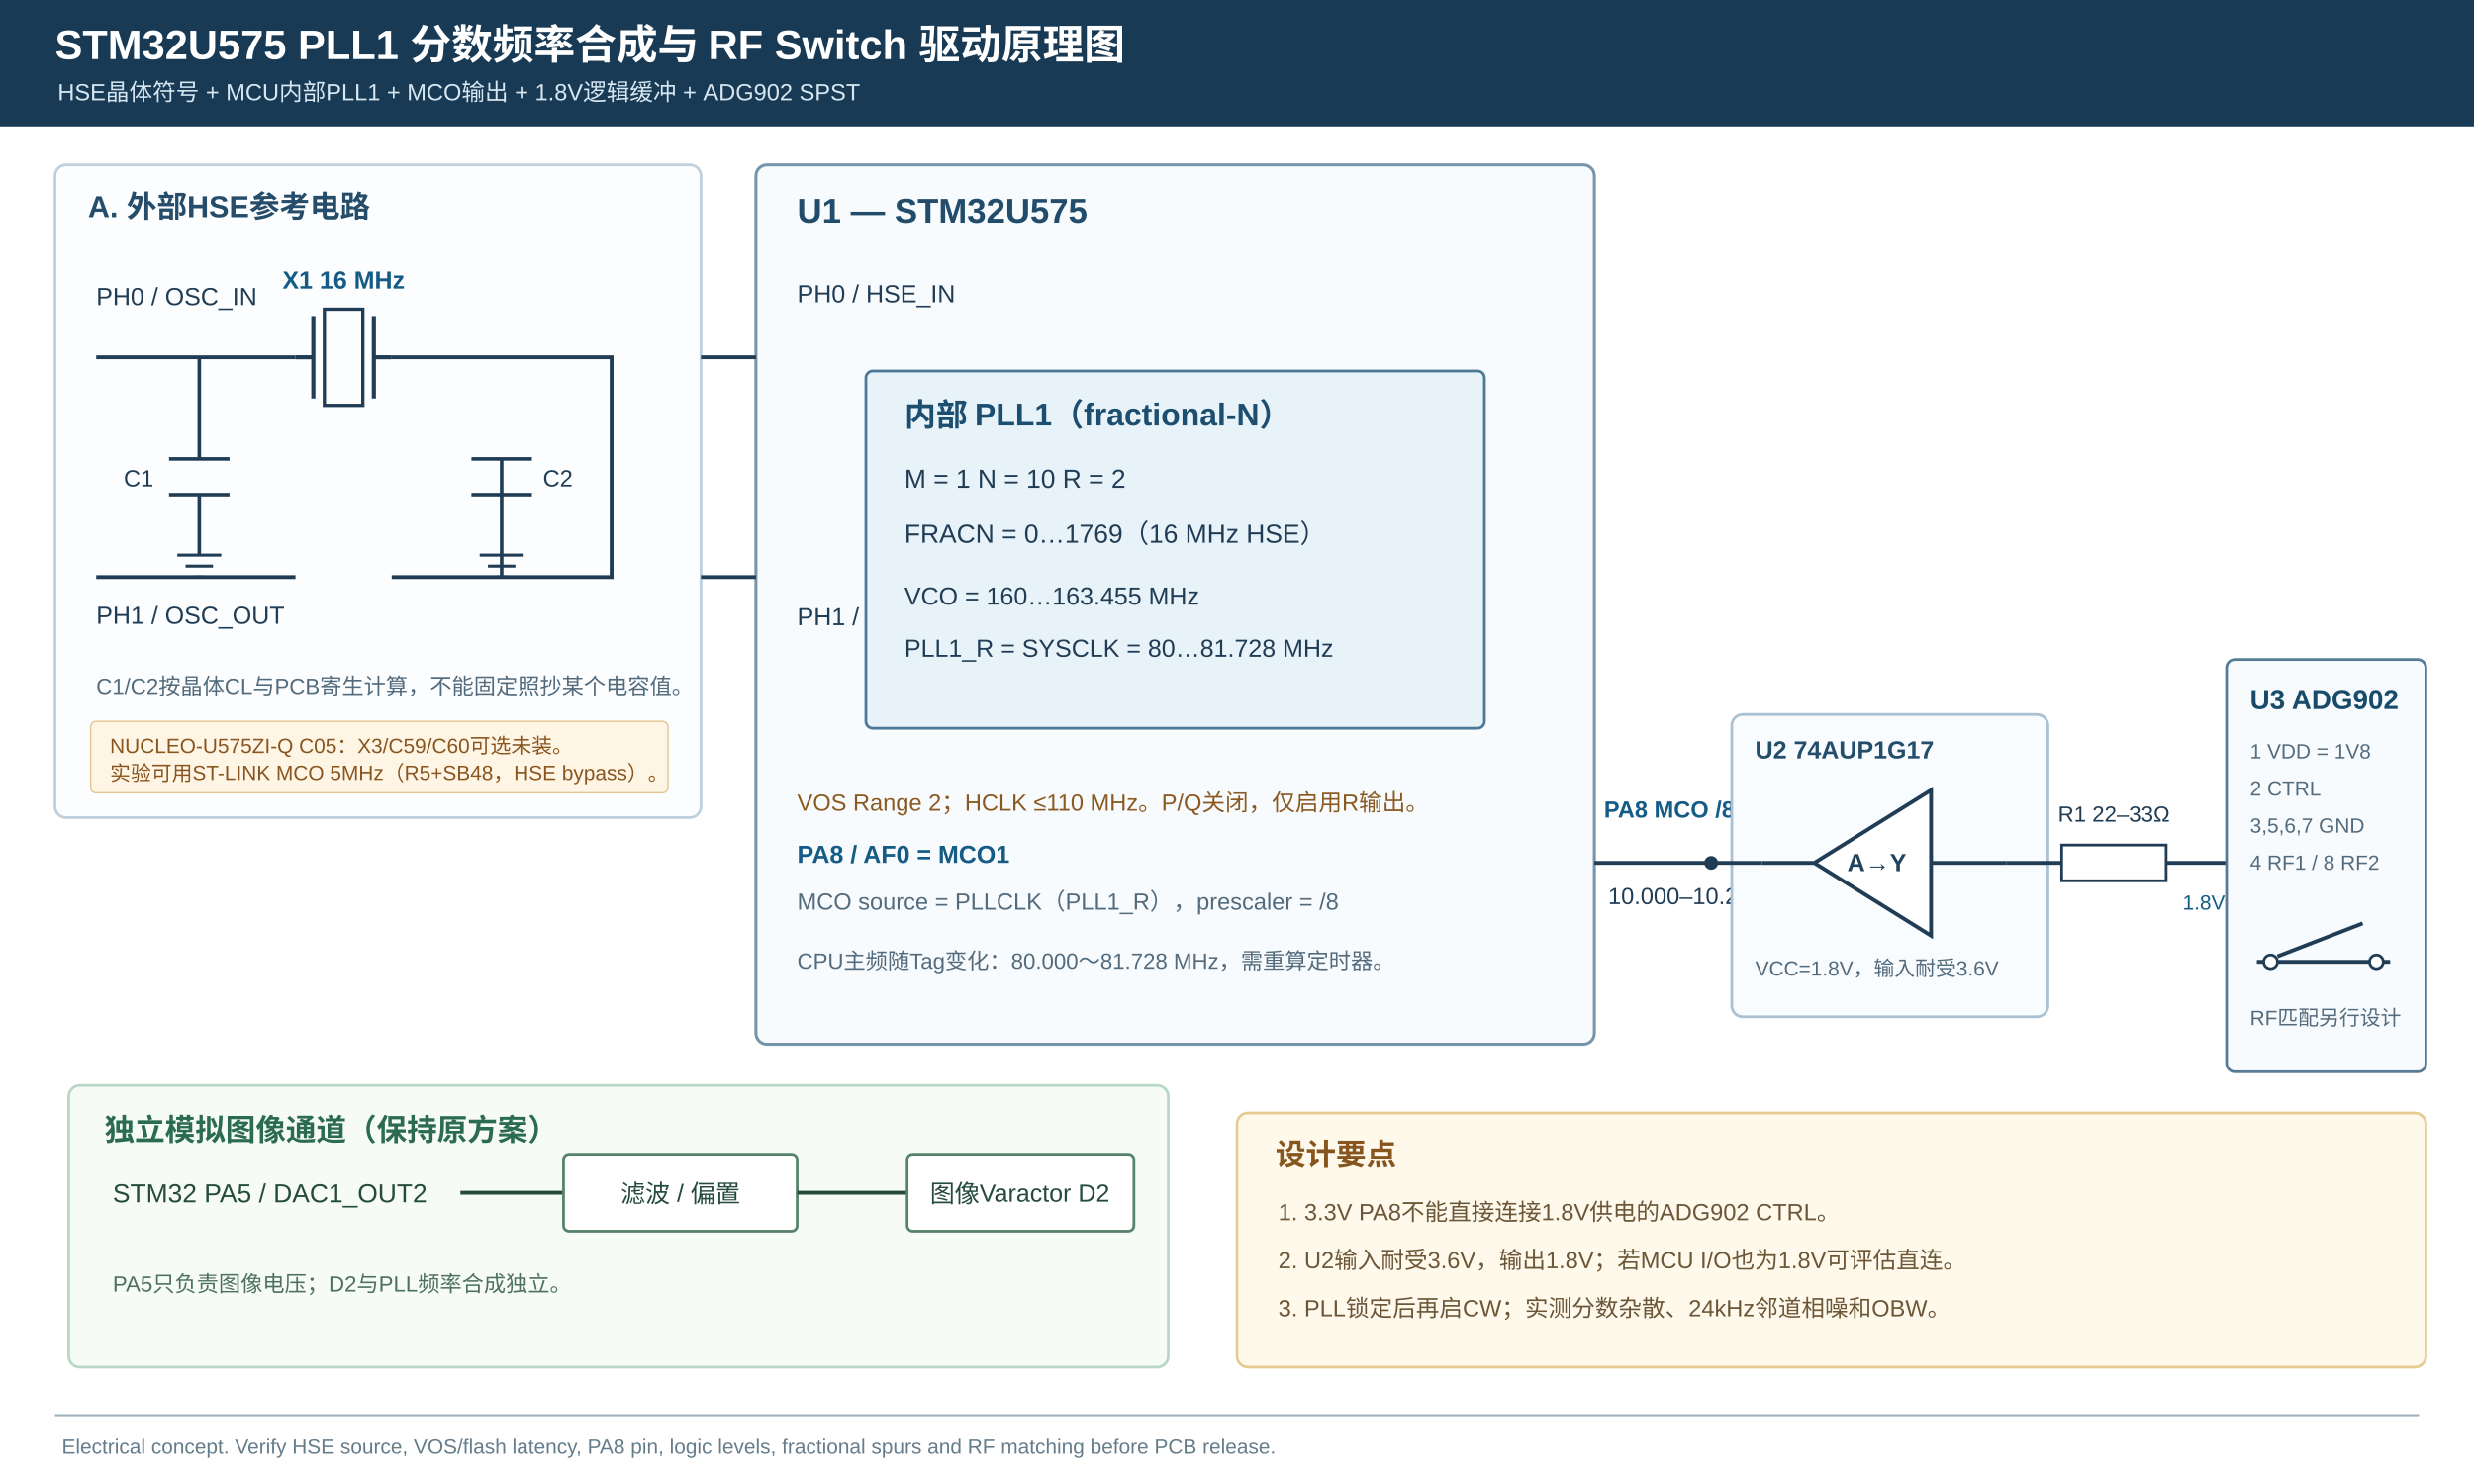
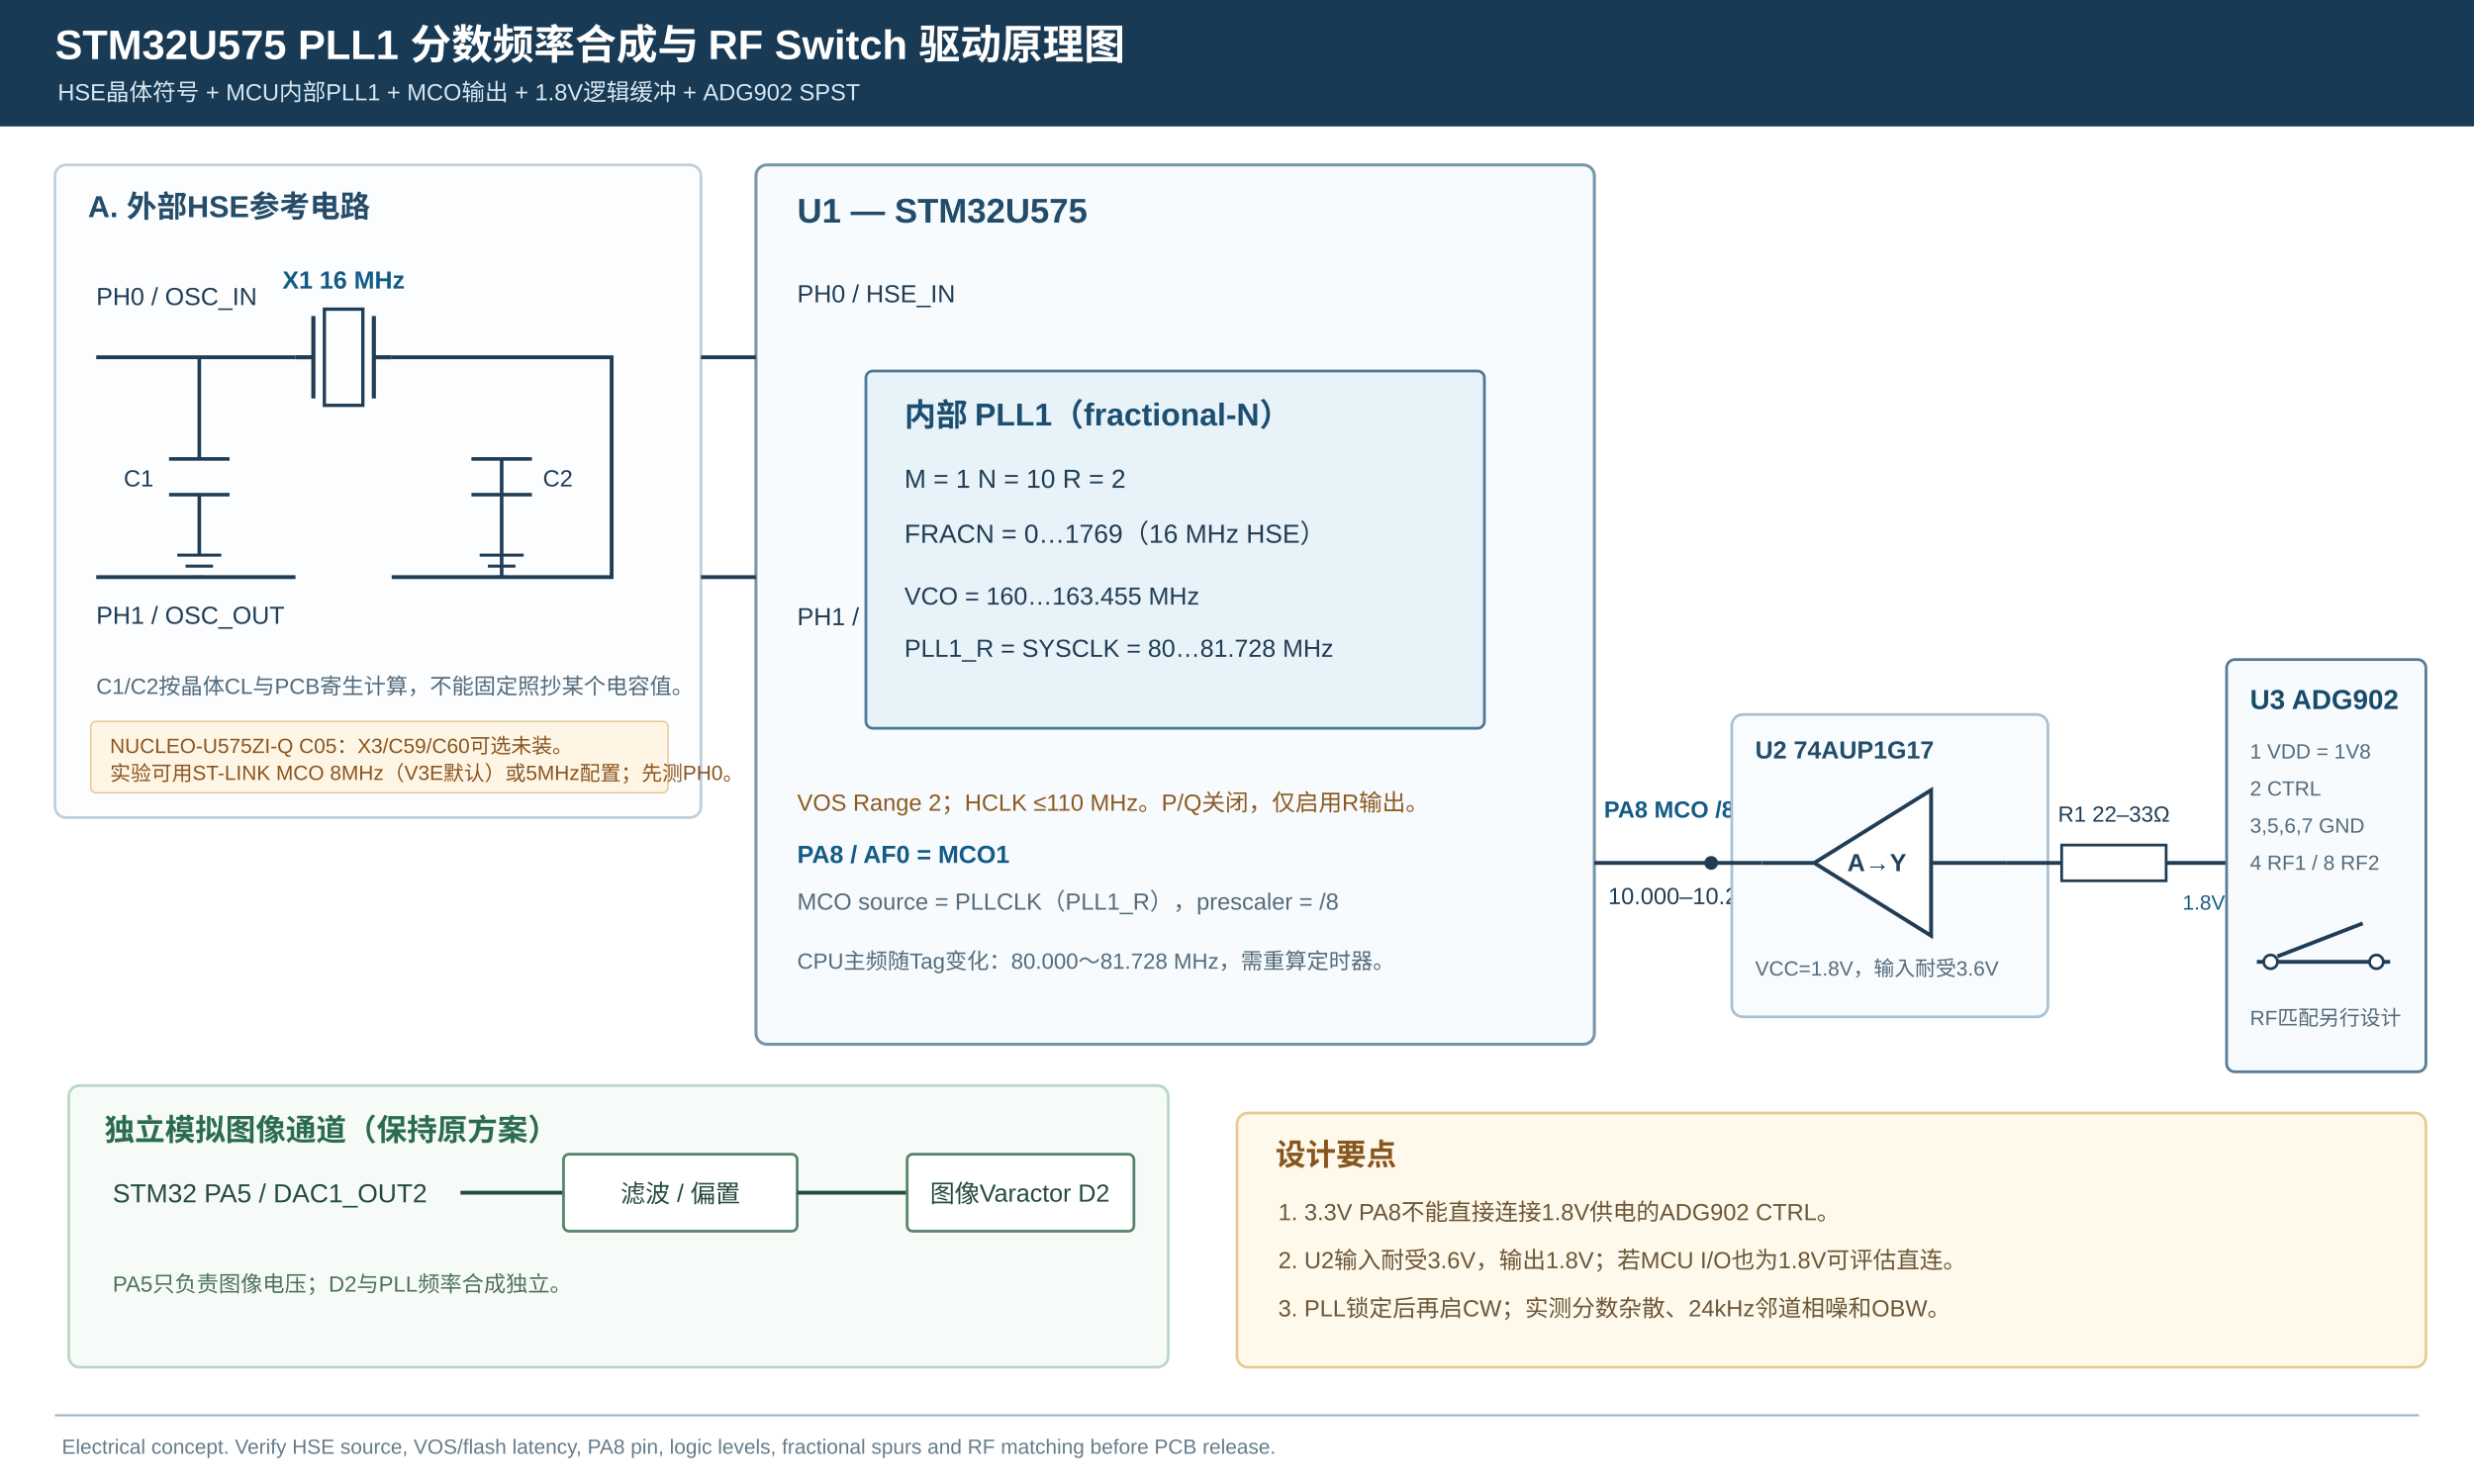
<svg xmlns="http://www.w3.org/2000/svg" width="1800" height="1080" viewBox="0 0 1800 1080" role="img" aria-label="STM32U575 PLL1 MCO 10 MHz clock synthesis electrical schematic">
  <rect width="1800" height="1080" fill="#fff" />
  <rect width="1800" height="92" fill="#193a54" />
  <text x="40" y="43" font-family="Arial,'Noto Sans CJK SC',sans-serif" font-size="30" font-weight="700" fill="#fff">STM32U575 PLL1 分数频率合成与 RF Switch 驱动原理图</text>
  <text x="42" y="73" font-family="Arial,'Noto Sans CJK SC',sans-serif" font-size="17" fill="#d7e7f2">HSE晶体符号 + MCU内部PLL1 + MCO输出 + 1.8V逻辑缓冲 + ADG902 SPST</text>
  <rect x="40" y="120" width="470" height="475" rx="8" fill="#fbfdff" stroke="#bfd0dd" stroke-width="2" />
  <text x="64" y="158" font-family="Arial,'Noto Sans CJK SC',sans-serif" font-size="22" font-weight="700" fill="#254c68">A. 外部HSE参考电路</text>
  <text x="70" y="222" font-family="Arial,sans-serif" font-size="18" fill="#203d55">PH0 / OSC_IN</text>
  <text x="70" y="454" font-family="Arial,sans-serif" font-size="18" fill="#203d55">PH1 / OSC_OUT</text>
  <path d="M70 260 H215 M285 260 H445 V420 H285 M215 420 H70" fill="none" stroke="#203d55" stroke-width="2.8" />
  <path d="M215 260 H228 M228 230 V290 M272 230 V290 M272 260 H285" fill="none" stroke="#203d55" stroke-width="3" />
  <rect x="236" y="225" width="28" height="70" fill="none" stroke="#203d55" stroke-width="2.4" />
  <text x="250" y="210" text-anchor="middle" font-family="Arial,sans-serif" font-size="18" font-weight="700" fill="#145b86">X1 16 MHz</text>
  <path d="M145 260 V334 M123 334 H167 M123 360 H167 M145 360 V404" fill="none" stroke="#203d55" stroke-width="2.6" />
  <path d="M129 404 H161 M135 412 H155 M141 420 H149" fill="none" stroke="#203d55" stroke-width="2.2" />
  <text x="90" y="354" font-family="Arial,sans-serif" font-size="17" fill="#203d55">C1</text>
  <path d="M365 420 V334 M343 334 H387 M343 360 H387 M365 360 V404" fill="none" stroke="#203d55" stroke-width="2.6" />
  <path d="M349 404 H381 M355 412 H375 M361 420 H369" fill="none" stroke="#203d55" stroke-width="2.2" />
  <text x="395" y="354" font-family="Arial,sans-serif" font-size="17" fill="#203d55">C2</text>
  <text x="70" y="505" font-family="Arial,'Noto Sans CJK SC',sans-serif" font-size="16" fill="#536b7c">C1/C2按晶体CL与PCB寄生计算，不能固定照抄某个电容值。</text>
  <rect x="66" y="525" width="420" height="52" rx="4" fill="#fff5e5" stroke="#e2c58f" />
  <text x="80" y="548" font-family="Arial,'Noto Sans CJK SC',sans-serif" font-size="15" fill="#89551f">NUCLEO-U575ZI-Q C05：X3/C59/C60可选未装。</text>
-   <text x="80" y="568" font-family="Arial,'Noto Sans CJK SC',sans-serif" font-size="15" fill="#89551f">实验可用ST-LINK MCO 5MHz（R5+SB48，HSE bypass）。</text>
+   <text x="80" y="568" font-family="Arial,'Noto Sans CJK SC',sans-serif" font-size="15" fill="#89551f">实验可用ST-LINK MCO 8MHz（V3E默认）或5MHz配置；先测PH0。</text>
  <rect x="550" y="120" width="610" height="640" rx="8" fill="#f8fbfd" stroke="#7795aa" stroke-width="2.2" />
  <text x="580" y="162" font-family="Arial,'Noto Sans CJK SC',sans-serif" font-size="25" font-weight="700" fill="#214c6b">U1 — STM32U575</text>
  <text x="580" y="220" font-family="Arial,sans-serif" font-size="18" fill="#203d55">PH0 / HSE_IN</text>
  <text x="580" y="455" font-family="Arial,sans-serif" font-size="18" fill="#203d55">PH1 / HSE_OUT</text>
  <path d="M510 260 H550 M510 420 H550" stroke="#203d55" stroke-width="2.8" fill="none" />
  <rect x="630" y="270" width="450" height="260" rx="5" fill="#e8f2f9" stroke="#4c7897" stroke-width="2" />
  <text x="658" y="310" font-family="Arial,'Noto Sans CJK SC',sans-serif" font-size="23" font-weight="700" fill="#1c4e70">内部 PLL1（fractional-N）</text>
  <text x="658" y="355" font-family="Arial,sans-serif" font-size="19" fill="#203d55">M = 1   N = 10   R = 2</text>
  <text x="658" y="395" font-family="Arial,sans-serif" font-size="19" fill="#203d55">FRACN = 0…1769（16 MHz HSE）</text>
  <text x="658" y="440" font-family="Arial,sans-serif" font-size="18" fill="#203d55">VCO = 160…163.455 MHz</text>
  <text x="658" y="478" font-family="Arial,sans-serif" font-size="18" fill="#203d55">PLL1_R = SYSCLK = 80…81.728 MHz</text>
  <text x="580" y="590" font-family="Arial,'Noto Sans CJK SC',sans-serif" font-size="17" fill="#8b5a21">VOS Range 2；HCLK ≤110 MHz。P/Q关闭，仅启用R输出。</text>
  <text x="580" y="628" font-family="Arial,sans-serif" font-size="18" fill="#145b86" font-weight="700">PA8 / AF0 = MCO1</text>
  <text x="580" y="662" font-family="Arial,sans-serif" font-size="17" fill="#536b7c">MCO source = PLLCLK（PLL1_R），prescaler = /8</text>
  <text x="580" y="705" font-family="Arial,'Noto Sans CJK SC',sans-serif" font-size="16" fill="#536b7c">CPU主频随Tag变化：80.000～81.728 MHz，需重算定时器。</text>
  <path d="M1160 628 H1245" fill="none" stroke="#203d55" stroke-width="2.8" />
  <circle cx="1245" cy="628" r="5" fill="#203d55" />
  <text x="1167" y="595" font-family="Arial,sans-serif" font-size="17" fill="#145b86" font-weight="700">PA8 MCO /8</text>
  <text x="1170" y="658" font-family="Arial,sans-serif" font-size="17" fill="#203d55">10.000–10.216 MHz</text>
  <rect x="1260" y="520" width="230" height="220" rx="8" fill="#f9fcff" stroke="#a9c1d2" stroke-width="2" />
  <text x="1277" y="552" font-family="Arial,'Noto Sans CJK SC',sans-serif" font-size="18" font-weight="700" fill="#244d69">U2 74AUP1G17</text>
  <path d="M1282 628 H1320 L1405 575 V681 L1320 628 Z" fill="#fff" stroke="#203d55" stroke-width="2.8" />
  <path d="M1405 628 H1460" stroke="#203d55" stroke-width="2.8" />
  <text x="1344" y="634" font-family="Arial,sans-serif" font-size="18" fill="#20435e" font-weight="700">A→Y</text>
  <text x="1277" y="710" font-family="Arial,sans-serif" font-size="15" fill="#536b7c">VCC=1.8V，输入耐受3.6V</text>
  <path d="M1245 628 H1282" stroke="#203d55" stroke-width="2.8" />
  <path d="M1460 628 H1500" stroke="#203d55" stroke-width="2.8" />
  <rect x="1500" y="615" width="76" height="26" fill="#fff" stroke="#203d55" stroke-width="2" />
  <path d="M1576 628 H1620" stroke="#203d55" stroke-width="2.8" />
  <text x="1538" y="598" text-anchor="middle" font-family="Arial,sans-serif" font-size="16" fill="#203d55">R1 22–33Ω</text>
  <text x="1588" y="662" font-family="Arial,sans-serif" font-size="15" fill="#145b86">1.8V CLK</text>
  <rect x="1620" y="480" width="145" height="300" rx="6" fill="#f8fbfd" stroke="#557b96" stroke-width="2" />
  <text x="1637" y="516" font-family="Arial,sans-serif" font-size="20" fill="#184b6a" font-weight="700">U3 ADG902</text>
  <text x="1637" y="552" font-family="Arial,sans-serif" font-size="15" fill="#536b7c">1 VDD = 1V8</text>
  <text x="1637" y="579" font-family="Arial,sans-serif" font-size="15" fill="#536b7c">2 CTRL</text>
  <text x="1637" y="606" font-family="Arial,sans-serif" font-size="15" fill="#536b7c">3,5,6,7 GND</text>
  <text x="1637" y="633" font-family="Arial,sans-serif" font-size="15" fill="#536b7c">4 RF1 / 8 RF2</text>
  <path d="M1642 700 H1739" stroke="#203d55" stroke-width="2.8" />
  <circle cx="1652" cy="700" r="5" fill="#fff" stroke="#203d55" stroke-width="2" />
  <circle cx="1729" cy="700" r="5" fill="#fff" stroke="#203d55" stroke-width="2" />
  <path d="M1657 696 L1719 672" stroke="#203d55" stroke-width="2.8" />
  <text x="1692" y="746" text-anchor="middle" font-family="Arial,'Noto Sans CJK SC',sans-serif" font-size="15" fill="#536b7c">RF匹配另行设计</text>
  <rect x="50" y="790" width="800" height="205" rx="8" fill="#f7fbf8" stroke="#b9d7c7" stroke-width="2" />
  <text x="76" y="830" font-family="Arial,'Noto Sans CJK SC',sans-serif" font-size="22" font-weight="700" fill="#2b6c50">独立模拟图像通道（保持原方案）</text>
  <text x="82" y="875" font-family="Arial,sans-serif" font-size="19" fill="#244b3c">STM32 PA5 / DAC1_OUT2</text>
  <path d="M335 868 H410" stroke="#244b3c" stroke-width="2.8" />
  <rect x="410" y="840" width="170" height="56" rx="4" fill="#fff" stroke="#57836c" stroke-width="2" />
  <text x="495" y="875" text-anchor="middle" font-family="Arial,sans-serif" font-size="18" fill="#244b3c">滤波 / 偏置</text>
  <path d="M580 868 H660" stroke="#244b3c" stroke-width="2.8" />
  <rect x="660" y="840" width="165" height="56" rx="4" fill="#fff" stroke="#57836c" stroke-width="2" />
  <text x="742" y="875" text-anchor="middle" font-family="Arial,sans-serif" font-size="18" fill="#244b3c">图像Varactor D2</text>
  <text x="82" y="940" font-family="Arial,'Noto Sans CJK SC',sans-serif" font-size="16" fill="#4d705f">PA5只负责图像电压；D2与PLL频率合成独立。</text>
  <rect x="900" y="810" width="865" height="185" rx="8" fill="#fff9ec" stroke="#e7cb93" stroke-width="2" />
  <text x="928" y="848" font-family="Arial,'Noto Sans CJK SC',sans-serif" font-size="22" font-weight="700" fill="#87551e">设计要点</text>
  <text x="930" y="888" font-family="Arial,'Noto Sans CJK SC',sans-serif" font-size="17" fill="#6b5637">1. 3.3V PA8不能直接连接1.8V供电的ADG902 CTRL。</text>
  <text x="930" y="923" font-family="Arial,'Noto Sans CJK SC',sans-serif" font-size="17" fill="#6b5637">2. U2输入耐受3.6V，输出1.8V；若MCU I/O也为1.8V可评估直连。</text>
  <text x="930" y="958" font-family="Arial,'Noto Sans CJK SC',sans-serif" font-size="17" fill="#6b5637">3. PLL锁定后再启CW；实测分数杂散、24kHz邻道相噪和OBW。</text>
  <path d="M40 1030 H1760" stroke="#9eb2c0" stroke-width="1.5" />
  <text x="45" y="1058" font-family="Arial,'Noto Sans CJK SC',sans-serif" font-size="15" fill="#657c8b">Electrical concept. Verify HSE source, VOS/flash latency, PA8 pin, logic levels, fractional spurs and RF matching before PCB release.</text>
</svg>
